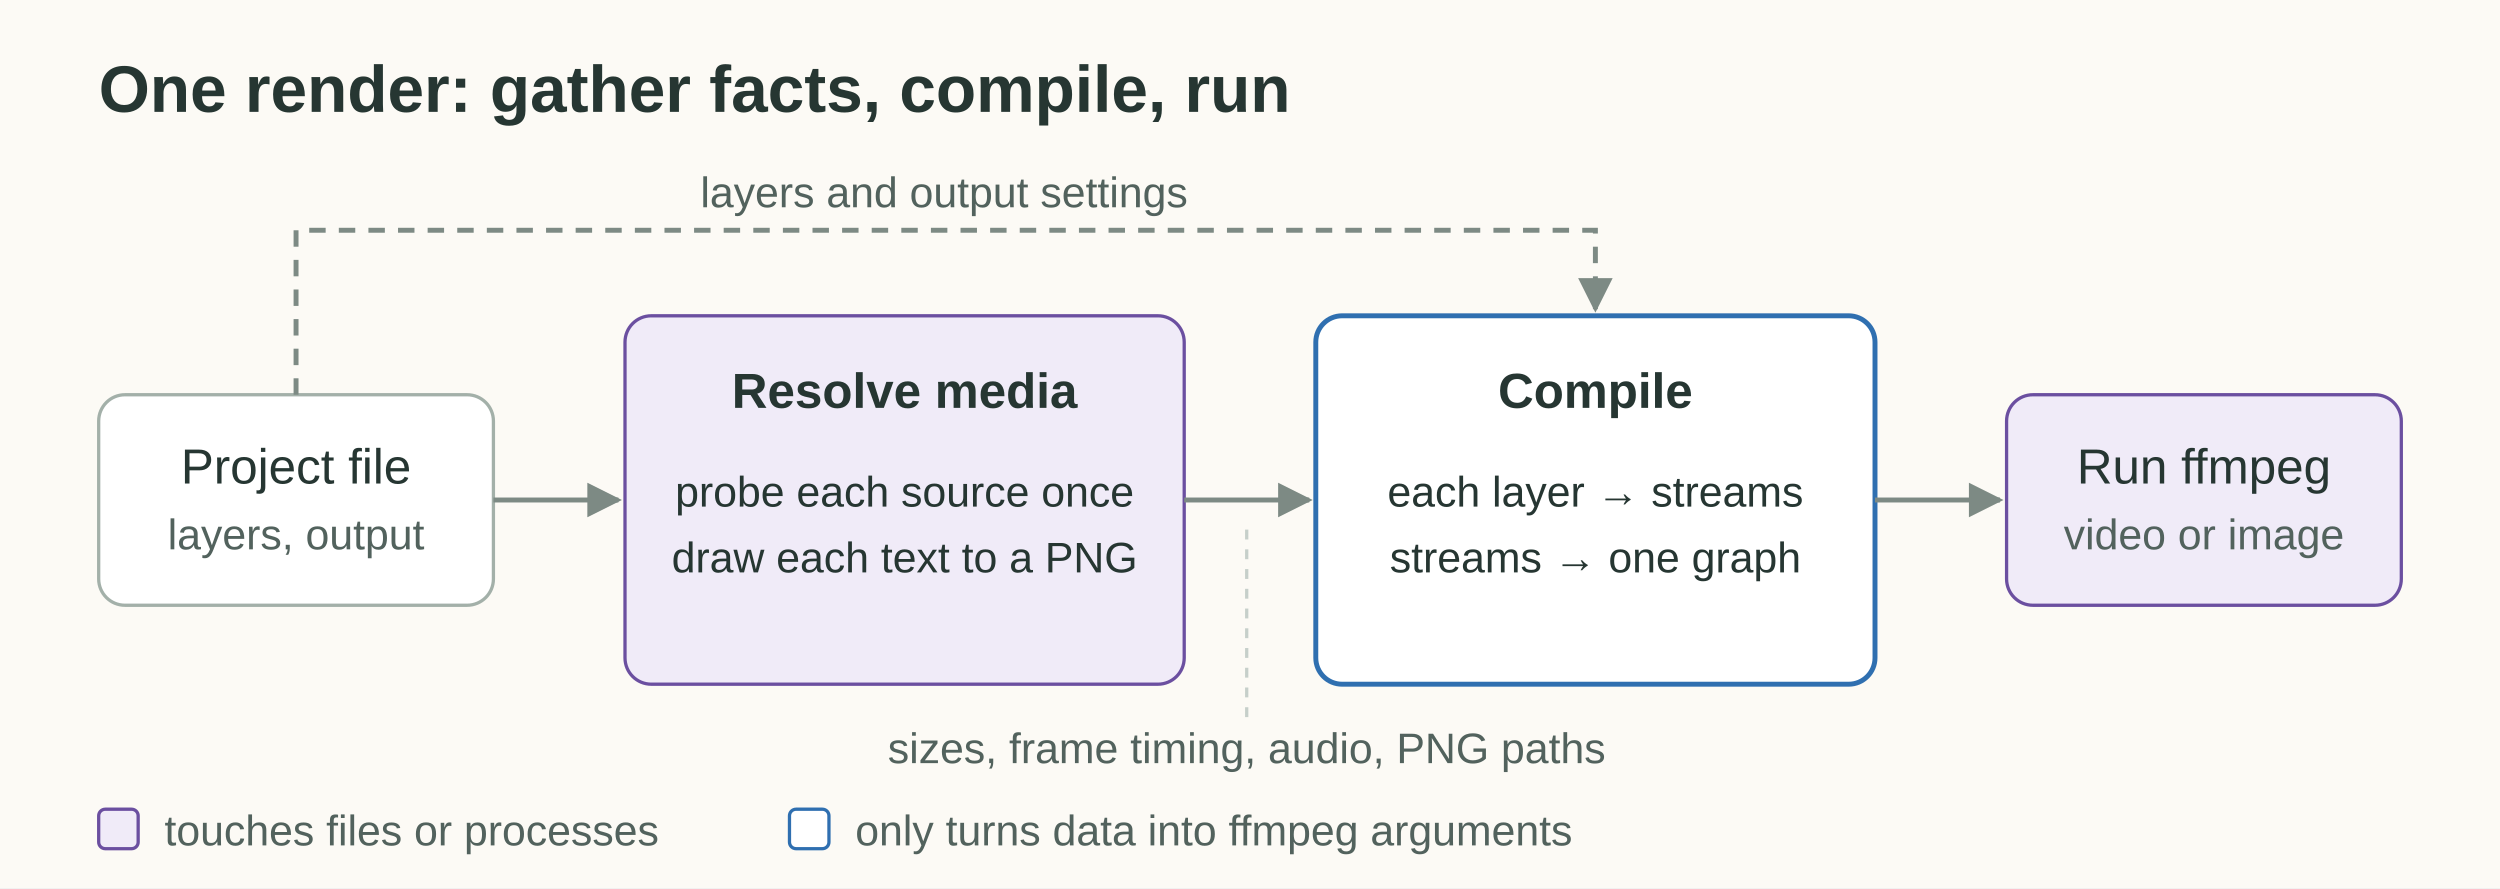
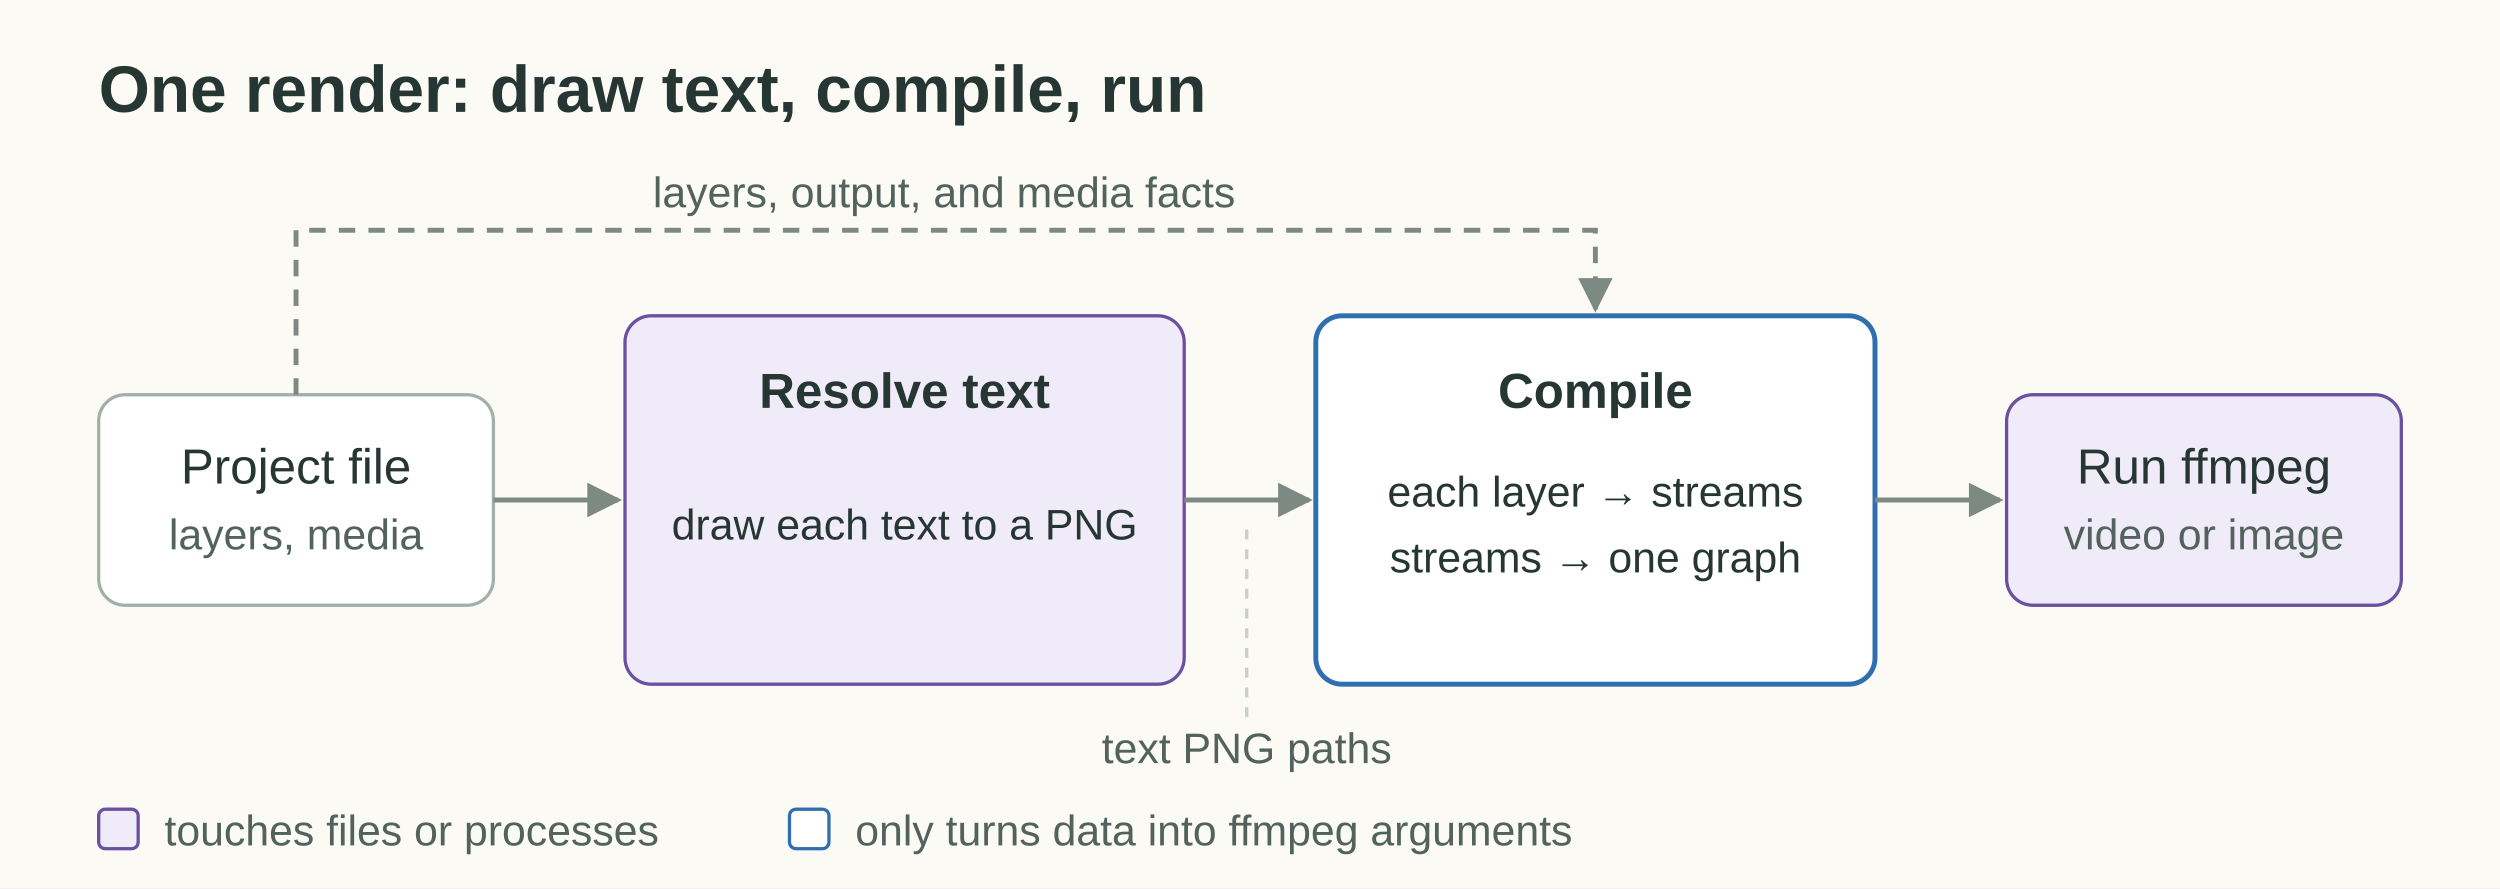
<svg xmlns="http://www.w3.org/2000/svg" width="760" height="270" viewBox="0 0 760 270" role="img" aria-labelledby="title desc">
  <defs>
    <marker id="arrow" viewBox="0 0 10 10" refX="9" refY="5" markerWidth="7" markerHeight="7" orient="auto-start-reverse">
      <path d="M0,0 L10,5 L0,10 z" fill="#7d8a84" />
    </marker>
  </defs>
  <rect width="760" height="270" fill="#fcfaf5" />
  <g font-family="Arial,sans-serif" font-size="15" fill="#263632">
-     <text x="30" y="34" font-size="20" font-weight="700">One render: gather facts, compile, run</text>
+     <text x="30" y="34" font-size="20" font-weight="700">One render: draw text, compile, run</text>
    <rect x="30" y="120" width="120" height="64" rx="8" fill="#ffffff" stroke="#a3b0a9" />
    <text x="90" y="147" text-anchor="middle">Project file</text>
-     <text x="90" y="167" text-anchor="middle" font-size="13" fill="#52625d">layers, output</text>
+     <text x="90" y="167" text-anchor="middle" font-size="13" fill="#52625d">layers, media</text>
    <rect x="190" y="96" width="170" height="112" rx="8" fill="#f0ebf8" stroke="#6b4fa0" />
-     <text x="275" y="124" text-anchor="middle" font-weight="700">Resolve media</text>
-     <text x="275" y="154" text-anchor="middle" font-size="13">probe each source once</text>
-     <text x="275" y="174" text-anchor="middle" font-size="13">draw each text to a PNG</text>
+     <text x="275" y="124" text-anchor="middle" font-weight="700">Resolve text</text>
+     <text x="275" y="164" text-anchor="middle" font-size="13">draw each text to a PNG</text>
    <rect x="400" y="96" width="170" height="112" rx="8" fill="#ffffff" stroke="#2f6fb0" stroke-width="1.5" />
    <text x="485" y="124" text-anchor="middle" font-weight="700">Compile</text>
    <text x="485" y="154" text-anchor="middle" font-size="13">each layer → streams</text>
    <text x="485" y="174" text-anchor="middle" font-size="13">streams → one graph</text>
    <rect x="610" y="120" width="120" height="64" rx="8" fill="#f0ebf8" stroke="#6b4fa0" />
    <text x="670" y="147" text-anchor="middle">Run ffmpeg</text>
    <text x="670" y="167" text-anchor="middle" font-size="13" fill="#52625d">video or image</text>
    <path d="M150 152 H188" fill="none" stroke="#7d8a84" stroke-width="1.5" marker-end="url(#arrow)" />
    <path d="M360 152 H398" fill="none" stroke="#7d8a84" stroke-width="1.5" marker-end="url(#arrow)" />
    <path d="M570 152 H608" fill="none" stroke="#7d8a84" stroke-width="1.5" marker-end="url(#arrow)" />
    <path d="M90 120 V70 H485 V94" fill="none" stroke="#7d8a84" stroke-width="1.5" stroke-dasharray="5 4" marker-end="url(#arrow)" />
-     <text x="287" y="63" text-anchor="middle" font-size="13" fill="#52625d">layers and output settings</text>
-     <text x="379" y="232" text-anchor="middle" font-size="13" fill="#52625d">sizes, frame timing, audio, PNG paths</text>
+     <text x="287" y="63" text-anchor="middle" font-size="13" fill="#52625d">layers, output, and media facts</text>
+     <text x="379" y="232" text-anchor="middle" font-size="13" fill="#52625d">text PNG paths</text>
    <path d="M379 218 V160" fill="none" stroke="#c6cfca" stroke-dasharray="3 3" />
    <rect x="30" y="246" width="12" height="12" rx="2" fill="#f0ebf8" stroke="#6b4fa0" />
    <text x="50" y="257" font-size="13" fill="#52625d">touches files or processes</text>
    <rect x="240" y="246" width="12" height="12" rx="2" fill="#ffffff" stroke="#2f6fb0" />
    <text x="260" y="257" font-size="13" fill="#52625d">only turns data into ffmpeg arguments</text>
  </g>
</svg>
